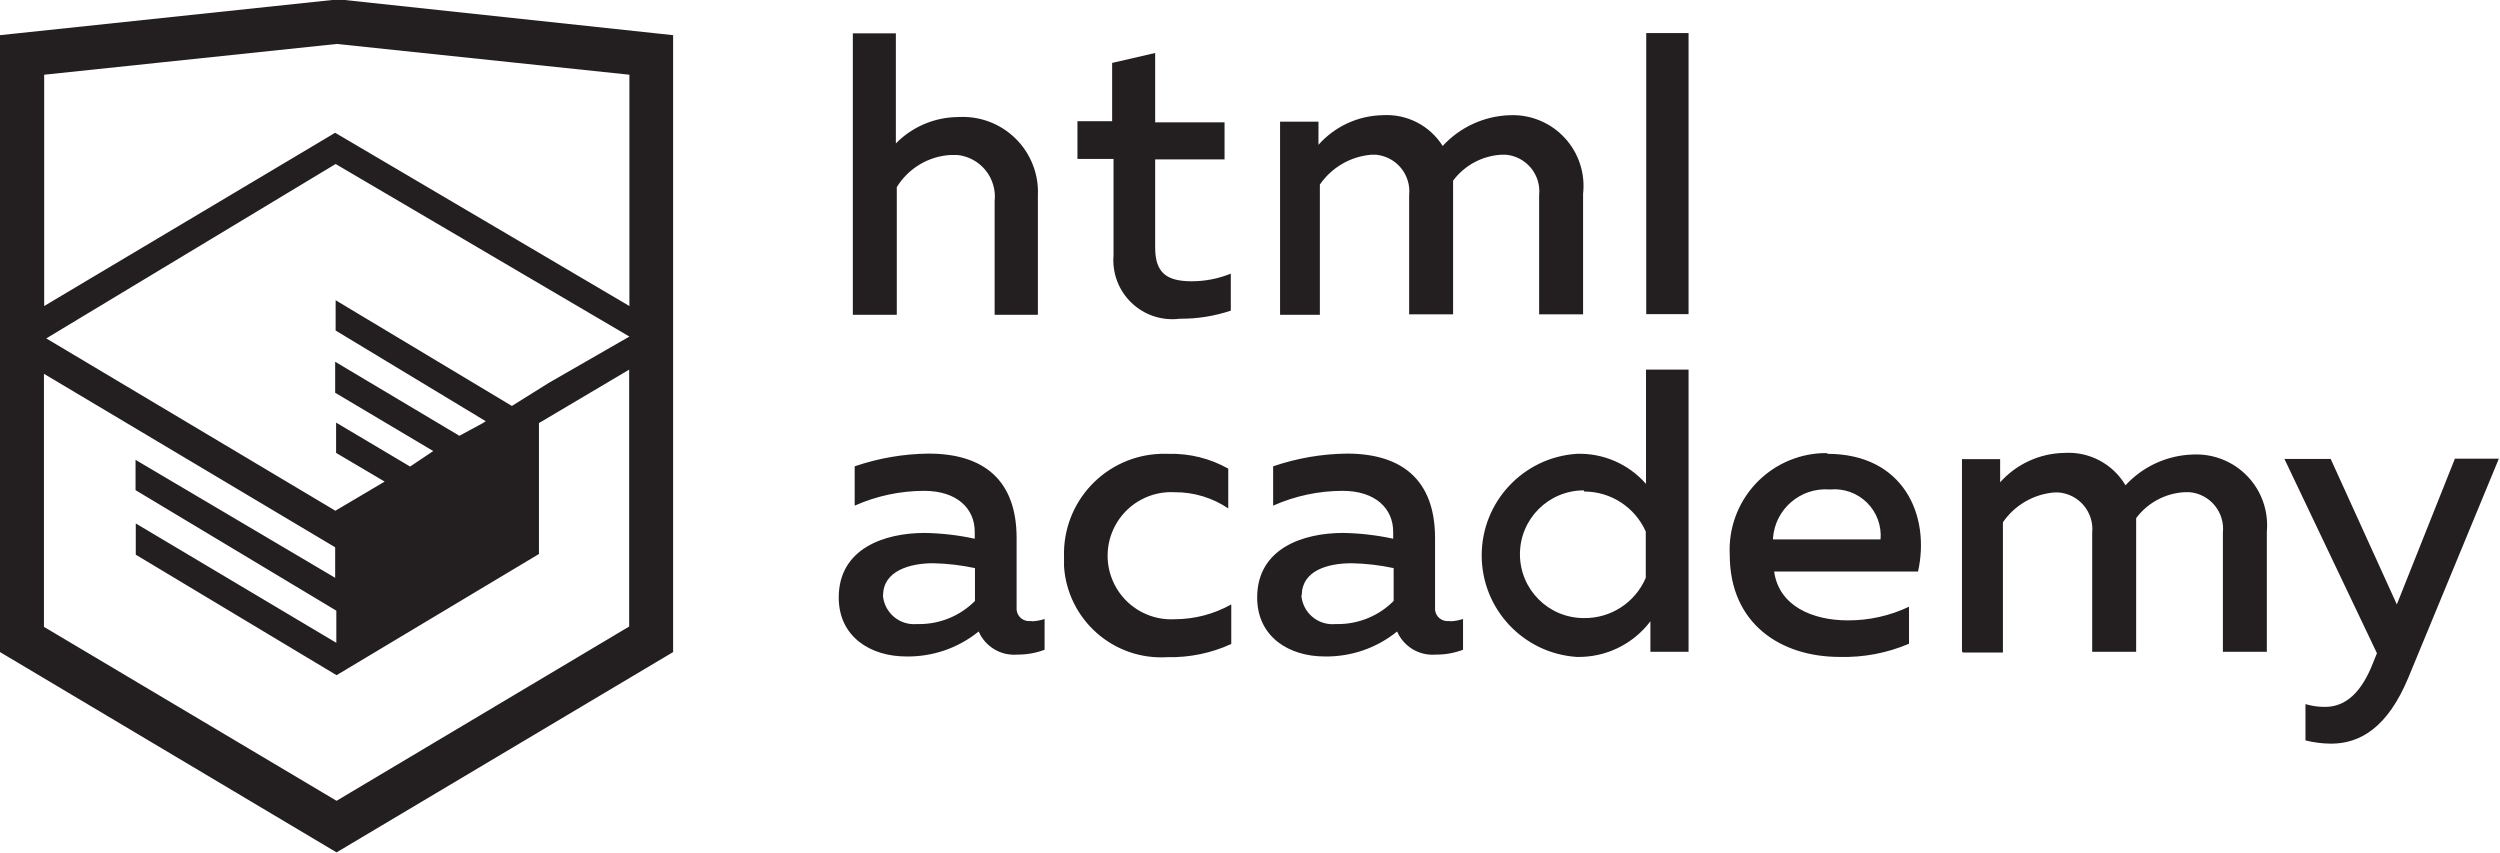
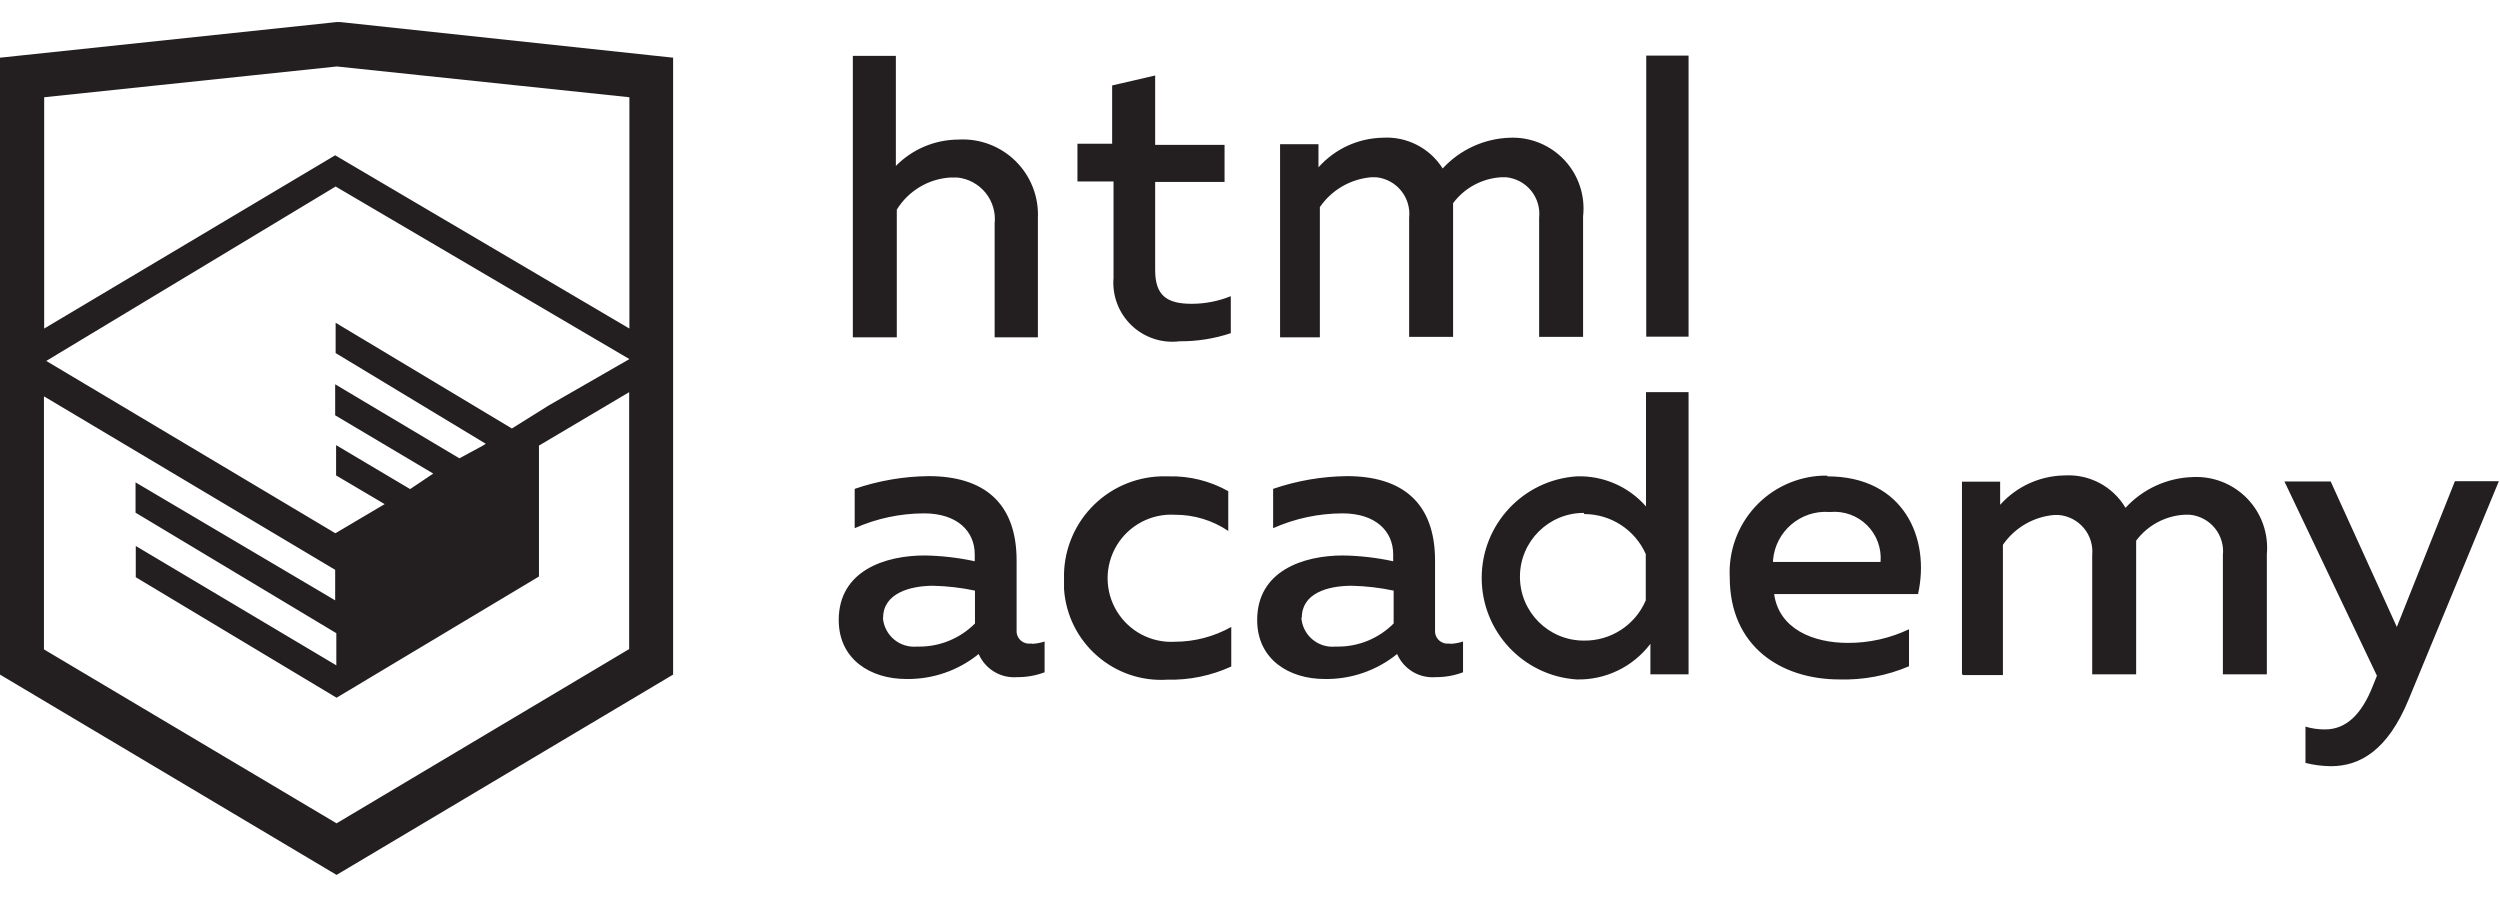
- <svg xmlns="http://www.w3.org/2000/svg" id="Layer_1" data-name="Layer 1" viewBox="0 0 108.08 36.85">
+ <svg xmlns="http://www.w3.org/2000/svg" id="Layer_1" data-name="Layer 1" width="117" height="42" viewBox="0 0 108.08 36.85">
  <path d="M44.61,26.88a2,2,0,0,0,.55-0.1v1.33a3.25,3.25,0,0,1-1.18.21,1.67,1.67,0,0,1-1.67-1,4.84,4.84,0,0,1-3.14,1.08c-1.51,0-2.91-.83-2.91-2.55,0-2.13,2-2.79,3.71-2.79a11.08,11.08,0,0,1,2.17.25v-0.3c0-1-.76-1.77-2.19-1.77a7.42,7.42,0,0,0-3,.64v-1.7a10.21,10.21,0,0,1,3.19-.55c2.36,0,3.81,1.12,3.81,3.65v3a0.54,0.54,0,0,0,.49.59h0.17Zm-6.44-1.13A1.35,1.35,0,0,0,39.63,27h0.11a3.39,3.39,0,0,0,2.41-1V24.58a9.72,9.72,0,0,0-1.81-.21c-1,0-2.16.33-2.16,1.38h0Zm12.36-6.11a5,5,0,0,1,2.57.64V22a4.08,4.08,0,0,0-2.3-.7,2.75,2.75,0,1,0,0,5.49,5,5,0,0,0,2.43-.64v1.71a6.27,6.27,0,0,1-2.76.57A4.21,4.21,0,0,1,46,24.51q0-.21,0-0.41a4.32,4.32,0,0,1,4.18-4.46h0.38Zm12.17,7.24a2,2,0,0,0,.55-0.1v1.33a3.25,3.25,0,0,1-1.18.21,1.67,1.67,0,0,1-1.67-1,4.84,4.84,0,0,1-3.14,1.08c-1.51,0-2.91-.83-2.91-2.55,0-2.13,2-2.79,3.71-2.79a11.08,11.08,0,0,1,2.17.25v-0.3c0-1-.76-1.77-2.19-1.77a7.42,7.42,0,0,0-3,.64v-1.7a10.21,10.21,0,0,1,3.19-.55c2.36,0,3.81,1.12,3.81,3.65v3a0.54,0.54,0,0,0,.49.59h0.17Zm-6.44-1.13A1.35,1.35,0,0,0,57.73,27h0.11a3.39,3.39,0,0,0,2.41-1V24.58a9.72,9.72,0,0,0-1.81-.21c-1.06,0-2.16.33-2.16,1.38h0ZM73,16V28.2H71.35V26.88a3.88,3.88,0,0,1-3.19,1.54,4.4,4.4,0,0,1,0-8.78,3.81,3.81,0,0,1,3,1.3V16H73Zm-4.53,5.22a2.76,2.76,0,1,0,0,5.52A2.86,2.86,0,0,0,71.15,25V23A2.91,2.91,0,0,0,68.49,21.27ZM79,19.64c3.31,0,4.46,2.68,3.92,5.09H76.7c0.21,1.5,1.67,2.11,3.19,2.11a6.11,6.11,0,0,0,2.64-.59v1.6a7.14,7.14,0,0,1-3,.57C77,28.42,74.78,27,74.78,24a4.18,4.18,0,0,1,4-4.39H79Zm0.09,1.54a2.28,2.28,0,0,0-2.44,2.1v0.06H81.3A2,2,0,0,0,79.13,21.18Zm5.73,7V19.87h1.65v1a3.81,3.81,0,0,1,2.78-1.27A2.86,2.86,0,0,1,91.89,21a4.12,4.12,0,0,1,2.91-1.33A3.06,3.06,0,0,1,98,23V28.2h-1.9V23.05a1.59,1.59,0,0,0-1.42-1.75H94.42a2.8,2.8,0,0,0-2.07,1.12V28.2h-1.9V23.05A1.59,1.59,0,0,0,89,21.31H88.8a3,3,0,0,0-2.21,1.29v5.63H84.86Zm21.31-8.33h1.9l-3.91,9.46c-0.9,2.17-2.09,2.86-3.35,2.86a4.76,4.76,0,0,1-1.1-.14V30.46a2.86,2.86,0,0,0,.85.12c0.9,0,1.58-.64,2.07-1.9l0.17-.42-4-8.4h2l2.86,6.29ZM38.73,1.46V6.22a3.81,3.81,0,0,1,2.7-1.14,3.25,3.25,0,0,1,3.44,3.4v5.15H43V8.72a1.81,1.81,0,0,0-1.61-2h-0.3a2.93,2.93,0,0,0-2.32,1.39v5.52h-1.9V1.46h1.9ZM49.94,2.31v3h3V6.91h-3v3.81c0,1.1.5,1.46,1.58,1.46a4.49,4.49,0,0,0,1.69-.33v1.6A6.8,6.8,0,0,1,51,13.8a2.55,2.55,0,0,1-2.86-2.74V6.89H46.58V5.26h1.5V2.74Zm5.4,11.31V5.28H57v1A3.81,3.81,0,0,1,59.77,5a2.86,2.86,0,0,1,2.6,1.33A4.12,4.12,0,0,1,65.28,5,3.06,3.06,0,0,1,68.44,8.4v5.21h-1.9V8.46a1.59,1.59,0,0,0-1.42-1.75H64.89a2.8,2.8,0,0,0-2.07,1.12v5.78h-1.9V8.46A1.59,1.59,0,0,0,59.5,6.71H59.27A3,3,0,0,0,57.06,8v5.63H55.34ZM71.17,1.45H73V13.6H71.17V1.45ZM14.71,0H14.55L0,1.54V28.21l14.55,8.66,14.55-8.66V1.54Zm12.5,27.1L14.55,34.64,1.9,27.12V16.18l12.59,7.5V25L5.86,19.9v1.31l8.68,5.21v1.39L5.87,22.65V24l8.68,5.21,8.75-5.24V18.31L27.2,16V27.12Zm0-12.53-3.48,2-1.6,1L14.51,13v1.31L21,18.23H21l-0.14.09-1,.54-5.37-3.2V17l4.24,2.52-1,.67-3.2-1.9v1.31l2.1,1.24L14.5,22.1,2,14.65,14.51,7.11Zm0-1.32L14.49,5.76,1.91,13.25v-10L14.56,1.92,27.21,3.25v10h0Z" transform="translate(0 -0.02)" fill="#231f20" />
</svg>
